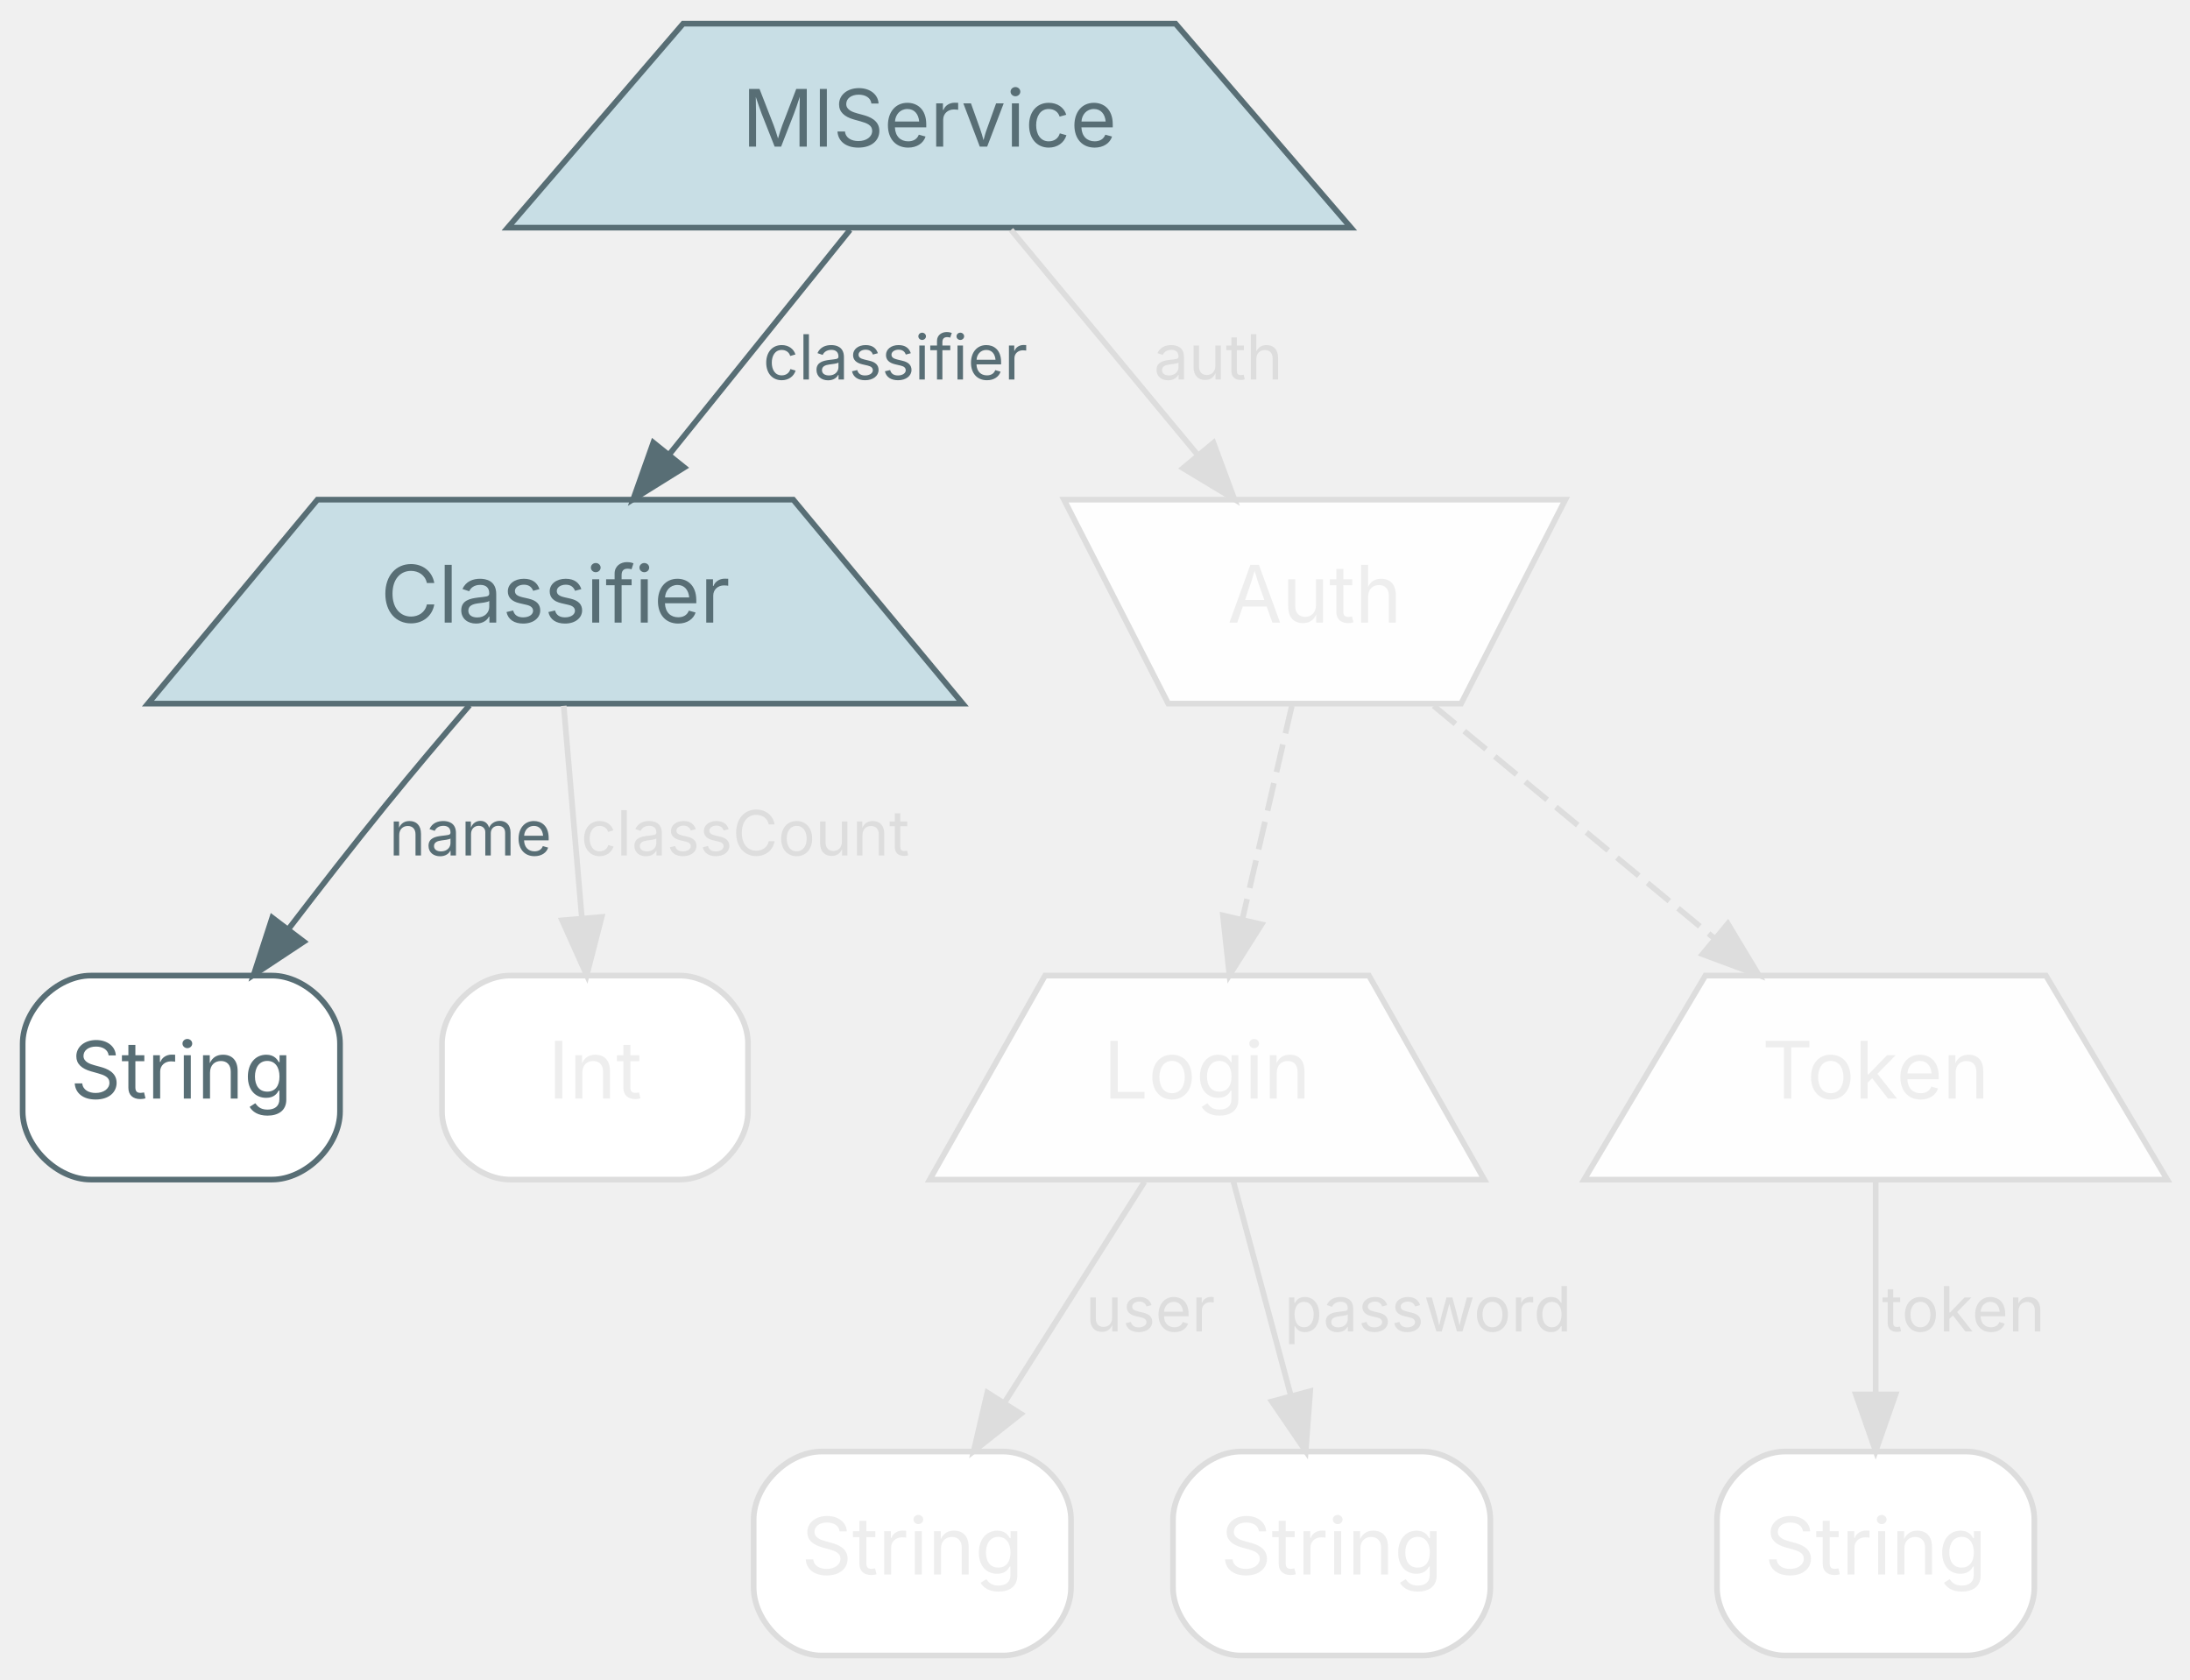
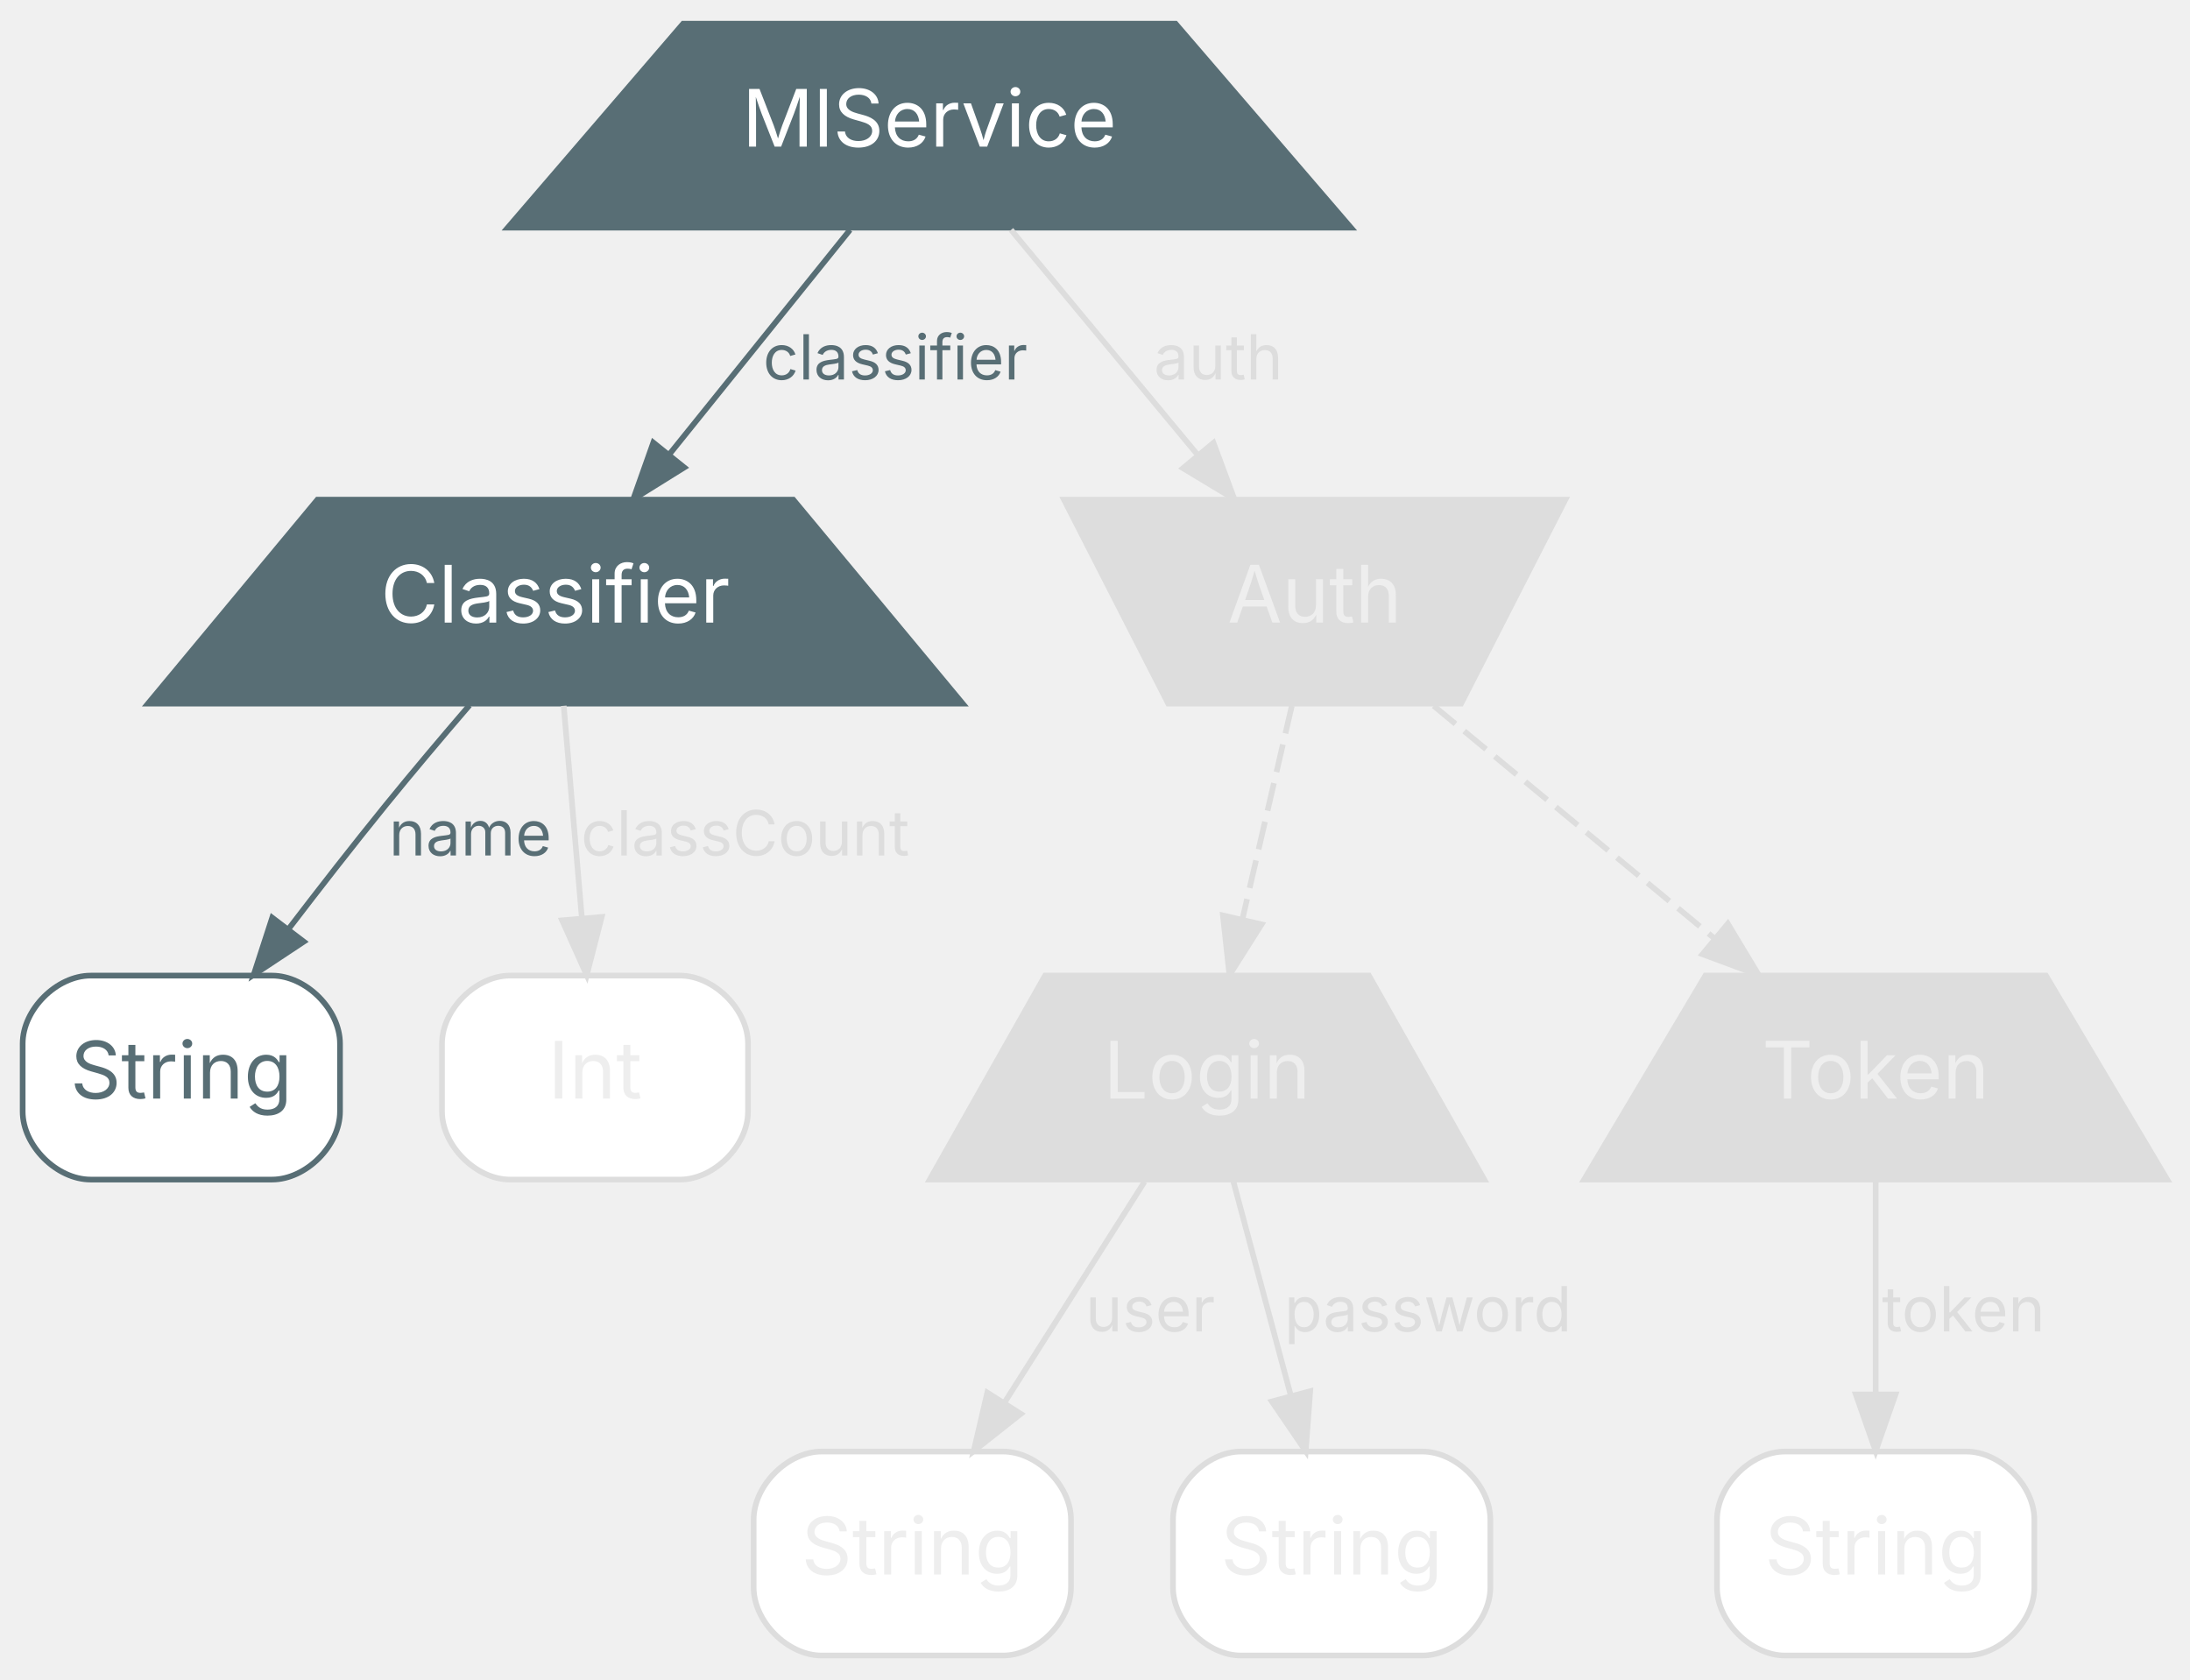
<svg xmlns="http://www.w3.org/2000/svg" width="386pt" height="296pt" viewBox="0.00 0.00 386.47 296.00">
  <g id="graph0" class="graph" transform="scale(1 1) rotate(0) translate(4 292)">
    <g id="node1" class="node">
-       <polygon fill="#c8dee5" stroke="#586e75" points="203.45,-288 116.55,-288 85.6,-252 234.4,-252 203.45,-288" />
-       <text text-anchor="middle" x="160" y="-266.3" font-family="Inter,Arial" font-size="14.00" fill="#586e75">MlService</text>
+       <polygon fill="#586e75" stroke="#586e75" points="203.45,-288 116.55,-288 85.6,-252 234.4,-252 203.45,-288" />
+       <text text-anchor="middle" x="160" y="-266.3" font-family="Inter,Arial" font-size="14.00" fill="#ffffff">MlService</text>
    </g>
    <g id="node2" class="node">
-       <polygon fill="#c8dee5" stroke="#586e75" points="135.98,-204 52.02,-204 22.11,-168 165.89,-168 135.98,-204" />
-       <text text-anchor="middle" x="94" y="-182.3" font-family="Inter,Arial" font-size="14.00" fill="#586e75">Classifier</text>
+       <polygon fill="#586e75" stroke="#586e75" points="135.98,-204 52.02,-204 22.11,-168 165.89,-168 135.98,-204" />
+       <text text-anchor="middle" x="94" y="-182.3" font-family="Inter,Arial" font-size="14.00" fill="#ffffff">Classifier</text>
    </g>
    <g id="edge1" class="edge">
      <path fill="none" stroke="#586e75" d="M146,-251.61C136.75,-240.12 124.48,-224.87 114.18,-212.07" />
      <polygon fill="#586e75" stroke="#586e75" points="116.75,-209.68 107.75,-204.08 111.29,-214.07 116.75,-209.68" />
      <text text-anchor="middle" x="154" y="-225.2" font-family="Inter,Arial" font-size="11.00" fill="#586e75">classifier</text>
    </g>
    <g id="node5" class="node">
-       <polygon fill="#fefefe" stroke="#dddddd" points="202.16,-168 253.84,-168 272.24,-204 183.76,-204 202.16,-168" />
+       <polygon fill="#dddddd" stroke="#dddddd" points="202.16,-168 253.84,-168 272.24,-204 183.76,-204 202.16,-168" />
      <text text-anchor="middle" x="228" y="-182.3" font-family="Inter,Arial" font-size="14.00" fill="#eeeeee">Auth</text>
    </g>
    <g id="edge2" class="edge">
      <path fill="none" stroke="#dddddd" d="M174.42,-251.61C183.95,-240.12 196.59,-224.87 207.21,-212.07" />
      <polygon fill="#dddddd" stroke="#dddddd" points="210.14,-214.02 213.83,-204.08 204.76,-209.55 210.14,-214.02" />
      <text text-anchor="middle" x="211" y="-225.2" font-family="Inter,Arial" font-size="11.00" fill="#dddddd">auth</text>
    </g>
    <g id="node6" class="node">
      <path fill="#ffffff" stroke="#586e75" d="M44,-120C44,-120 12,-120 12,-120 6,-120 0,-114 0,-108 0,-108 0,-96 0,-96 0,-90 6,-84 12,-84 12,-84 44,-84 44,-84 50,-84 56,-90 56,-96 56,-96 56,-108 56,-108 56,-114 50,-120 44,-120" />
      <text text-anchor="middle" x="28" y="-98.3" font-family="Inter,Arial" font-size="14.00" fill="#586e75">String</text>
    </g>
    <g id="edge3" class="edge">
      <path fill="none" stroke="#586e75" d="M78.85,-167.71C74.04,-162.12 68.74,-155.84 64,-150 58.32,-143 52.31,-135.28 46.86,-128.15" />
      <polygon fill="#586e75" stroke="#586e75" points="49.61,-125.99 40.77,-120.14 44.04,-130.22 49.61,-125.99" />
      <text text-anchor="middle" x="79" y="-141.2" font-family="Inter,Arial" font-size="11.00" fill="#586e75">name</text>
    </g>
    <g id="node7" class="node">
      <path fill="#ffffff" stroke="#dddddd" d="M116,-120C116,-120 86,-120 86,-120 80,-120 74,-114 74,-108 74,-108 74,-96 74,-96 74,-90 80,-84 86,-84 86,-84 116,-84 116,-84 122,-84 128,-90 128,-96 128,-96 128,-108 128,-108 128,-114 122,-120 116,-120" />
      <text text-anchor="middle" x="101" y="-98.3" font-family="Inter,Arial" font-size="14.00" fill="#eeeeee">Int</text>
    </g>
    <g id="edge4" class="edge">
      <path fill="none" stroke="#dddddd" d="M95.48,-167.61C96.41,-156.77 97.62,-142.6 98.67,-130.29" />
      <polygon fill="#dddddd" stroke="#dddddd" points="102.18,-130.35 99.54,-120.08 95.2,-129.75 102.18,-130.35" />
      <text text-anchor="middle" x="127.5" y="-141.2" font-family="Inter,Arial" font-size="11.00" fill="#dddddd">classCount</text>
    </g>
    <g id="node3" class="node">
-       <polygon fill="#fefefe" stroke="#dddddd" points="237.58,-120 180.42,-120 160.07,-84 257.93,-84 237.58,-120" />
+       <polygon fill="#dddddd" stroke="#dddddd" points="237.58,-120 180.42,-120 160.07,-84 257.93,-84 237.58,-120" />
      <text text-anchor="middle" x="209" y="-98.3" font-family="Inter,Arial" font-size="14.00" fill="#eeeeee">Login</text>
    </g>
    <g id="node8" class="node">
      <path fill="#ffffff" stroke="#dddddd" d="M173,-36C173,-36 141,-36 141,-36 135,-36 129,-30 129,-24 129,-24 129,-12 129,-12 129,-6 135,0 141,0 141,0 173,0 173,0 179,0 185,-6 185,-12 185,-12 185,-24 185,-24 185,-30 179,-36 173,-36" />
      <text text-anchor="middle" x="157" y="-14.3" font-family="Inter,Arial" font-size="14.00" fill="#eeeeee">String</text>
    </g>
    <g id="edge6" class="edge">
      <path fill="none" stroke="#dddddd" d="M197.97,-83.61C190.82,-72.34 181.38,-57.45 173.37,-44.81" />
      <polygon fill="#dddddd" stroke="#dddddd" points="176.14,-42.65 167.83,-36.08 170.23,-46.4 176.14,-42.65" />
      <text text-anchor="middle" x="199" y="-57.2" font-family="Inter,Arial" font-size="11.00" fill="#dddddd">user</text>
    </g>
    <g id="node9" class="node">
      <path fill="#ffffff" stroke="#dddddd" d="M247,-36C247,-36 215,-36 215,-36 209,-36 203,-30 203,-24 203,-24 203,-12 203,-12 203,-6 209,0 215,0 215,0 247,0 247,0 253,0 259,-6 259,-12 259,-12 259,-24 259,-24 259,-30 253,-36 247,-36" />
      <text text-anchor="middle" x="231" y="-14.3" font-family="Inter,Arial" font-size="14.00" fill="#eeeeee">String</text>
    </g>
    <g id="edge7" class="edge">
      <path fill="none" stroke="#dddddd" d="M213.67,-83.61C216.6,-72.66 220.45,-58.31 223.78,-45.92" />
      <polygon fill="#dddddd" stroke="#dddddd" points="227.21,-46.65 226.42,-36.08 220.44,-44.84 227.21,-46.65" />
      <text text-anchor="middle" x="248" y="-57.2" font-family="Inter,Arial" font-size="11.00" fill="#dddddd">password</text>
    </g>
    <g id="node4" class="node">
-       <polygon fill="#fefefe" stroke="#dddddd" points="357.05,-120 296.95,-120 275.55,-84 378.45,-84 357.05,-120" />
+       <polygon fill="#dddddd" stroke="#dddddd" points="357.05,-120 296.95,-120 275.55,-84 378.45,-84 357.05,-120" />
      <text text-anchor="middle" x="327" y="-98.3" font-family="Inter,Arial" font-size="14.00" fill="#eeeeee">Token</text>
    </g>
    <g id="node10" class="node">
      <path fill="#ffffff" stroke="#dddddd" d="M343,-36C343,-36 311,-36 311,-36 305,-36 299,-30 299,-24 299,-24 299,-12 299,-12 299,-6 305,0 311,0 311,0 343,0 343,0 349,0 355,-6 355,-12 355,-12 355,-24 355,-24 355,-30 349,-36 343,-36" />
      <text text-anchor="middle" x="327" y="-14.3" font-family="Inter,Arial" font-size="14.00" fill="#eeeeee">String</text>
    </g>
    <g id="edge5" class="edge">
      <path fill="none" stroke="#dddddd" d="M327,-83.61C327,-72.77 327,-58.6 327,-46.29" />
      <polygon fill="#dddddd" stroke="#dddddd" points="330.5,-46.08 327,-36.08 323.5,-46.08 330.5,-46.08" />
      <text text-anchor="middle" x="342.5" y="-57.2" font-family="Inter,Arial" font-size="11.00" fill="#dddddd">token</text>
    </g>
    <g id="edge9" class="edge">
      <path fill="none" stroke="#dddddd" stroke-dasharray="5,2" d="M223.97,-167.61C221.43,-156.66 218.11,-142.31 215.24,-129.92" />
      <polygon fill="#dddddd" stroke="#dddddd" points="218.63,-129.04 212.96,-120.08 211.81,-130.62 218.63,-129.04" />
    </g>
    <g id="edge8" class="edge">
      <path fill="none" stroke="#dddddd" stroke-dasharray="5,2" d="M249,-167.61C263.4,-155.68 282.69,-139.7 298.48,-126.62" />
      <polygon fill="#dddddd" stroke="#dddddd" points="300.91,-129.16 306.37,-120.08 296.44,-123.77 300.91,-129.16" />
    </g>
  </g>
</svg>
